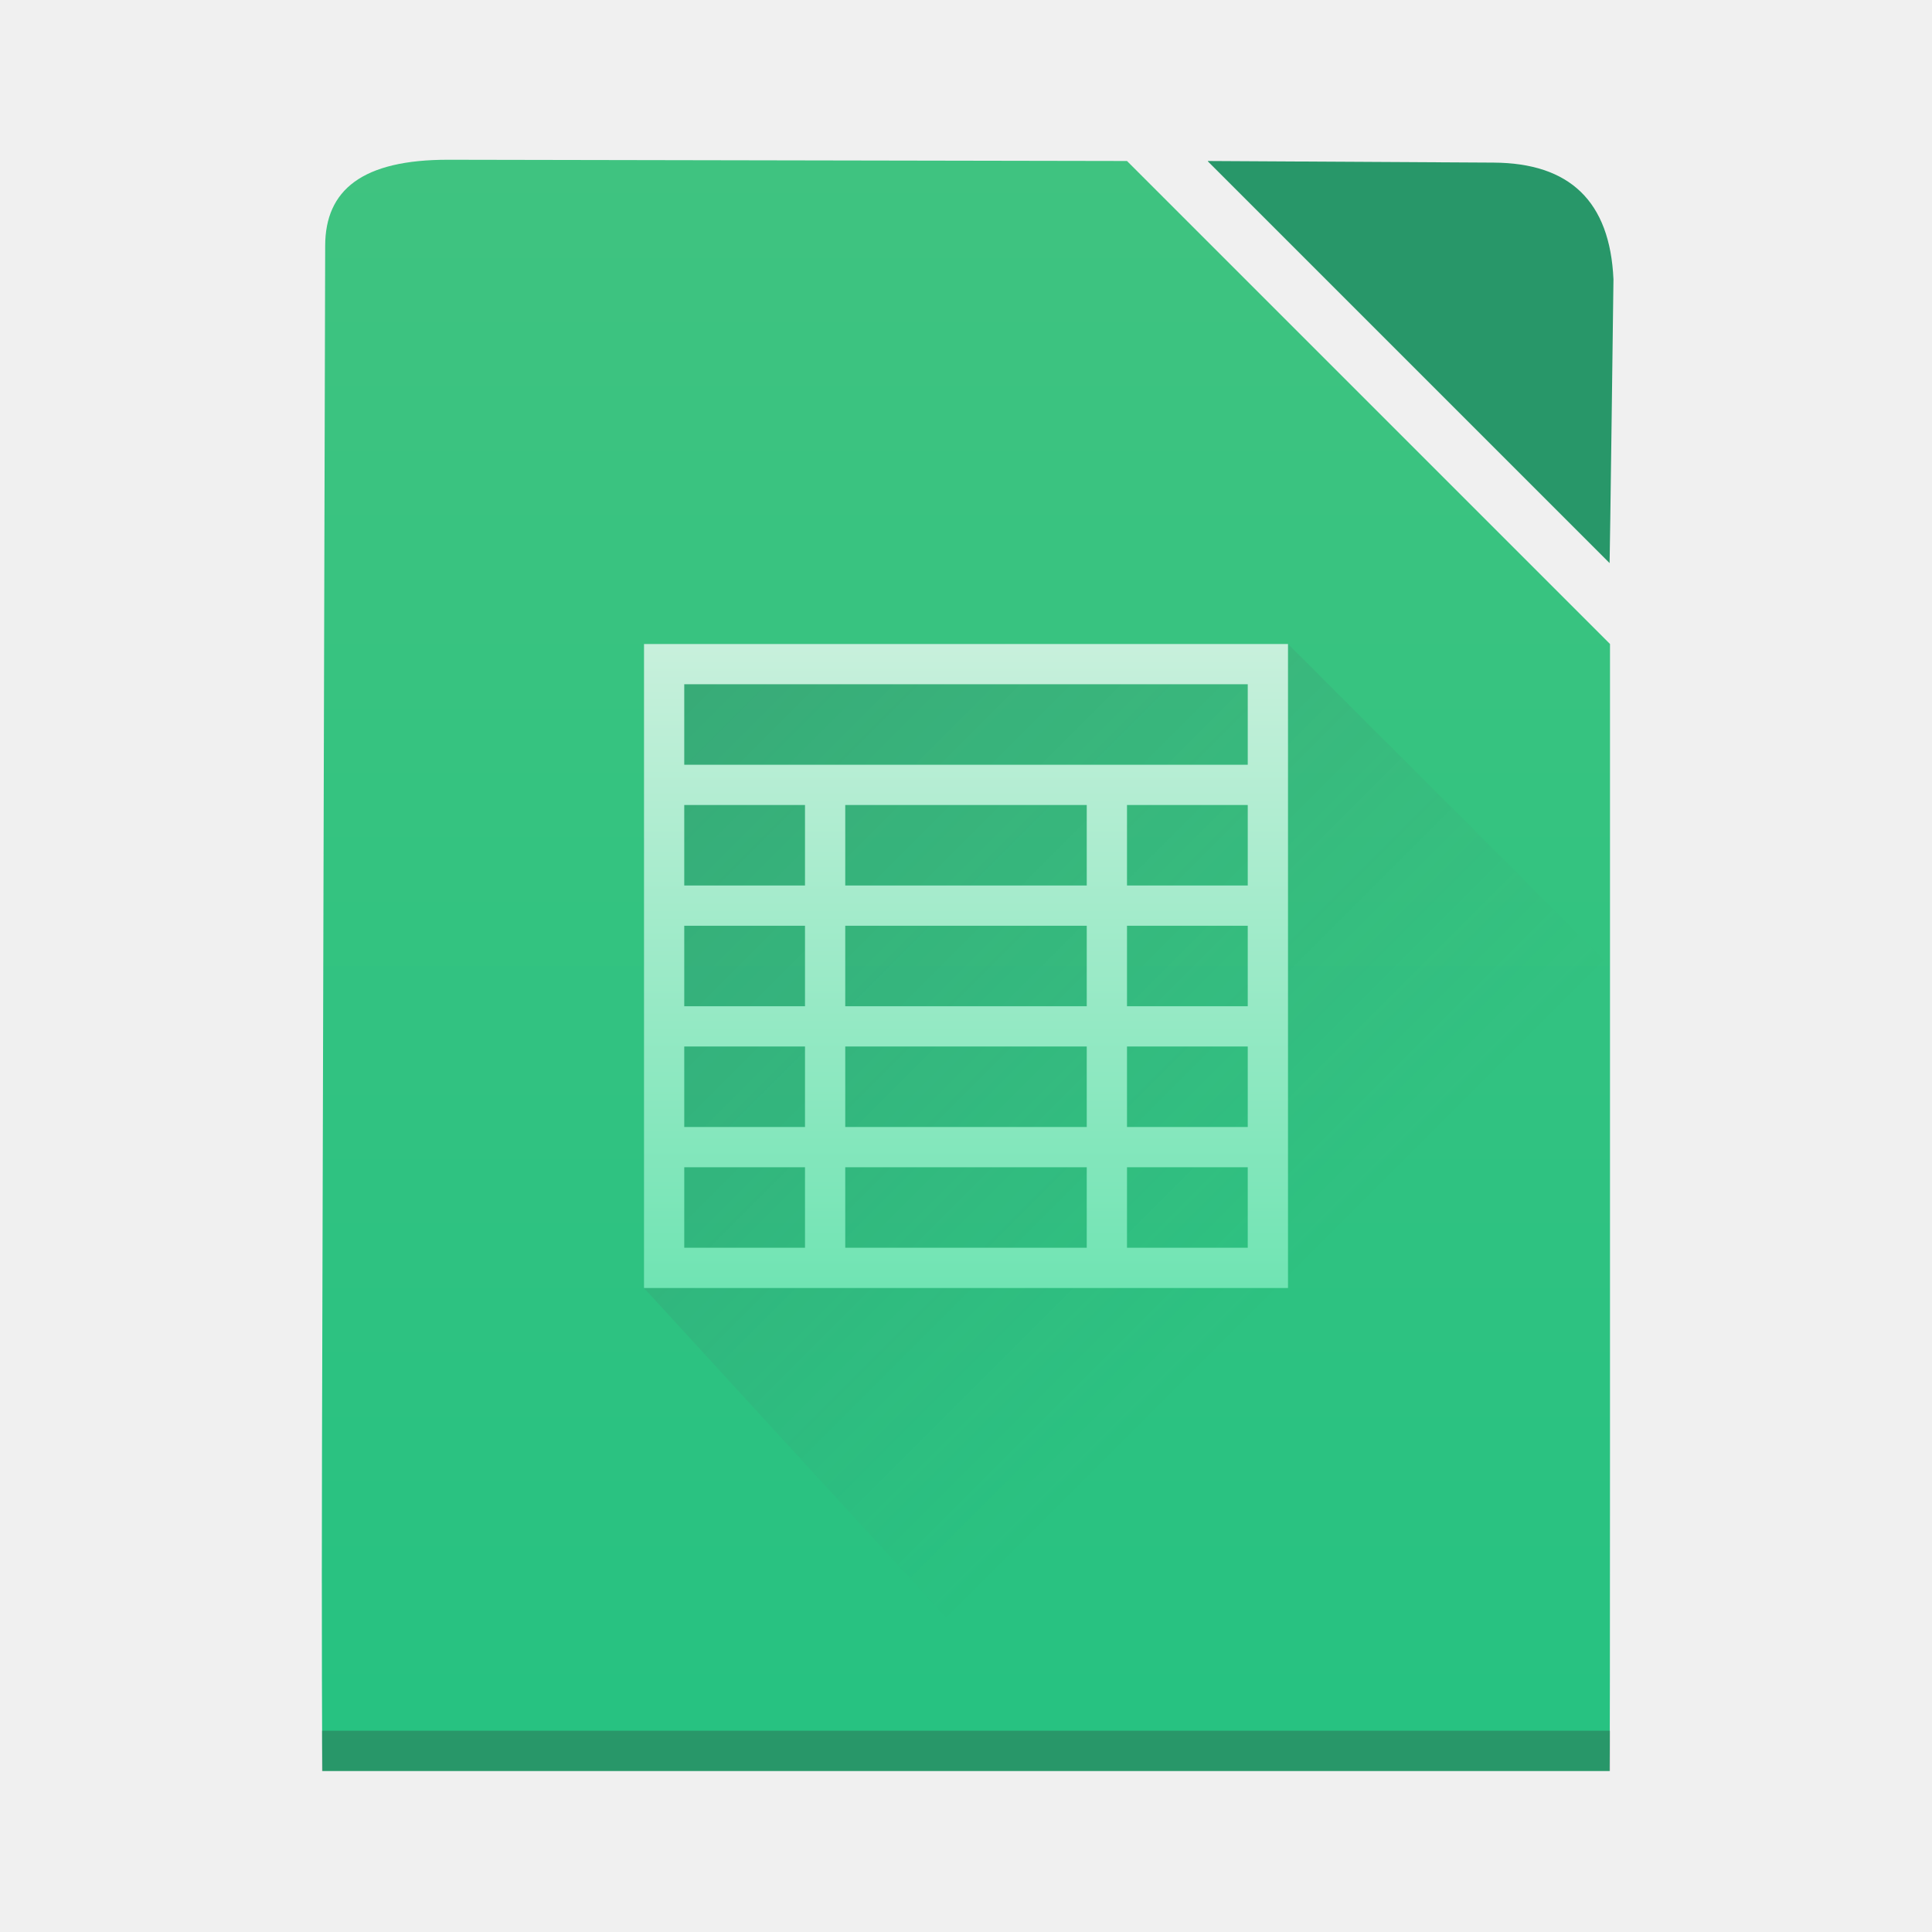
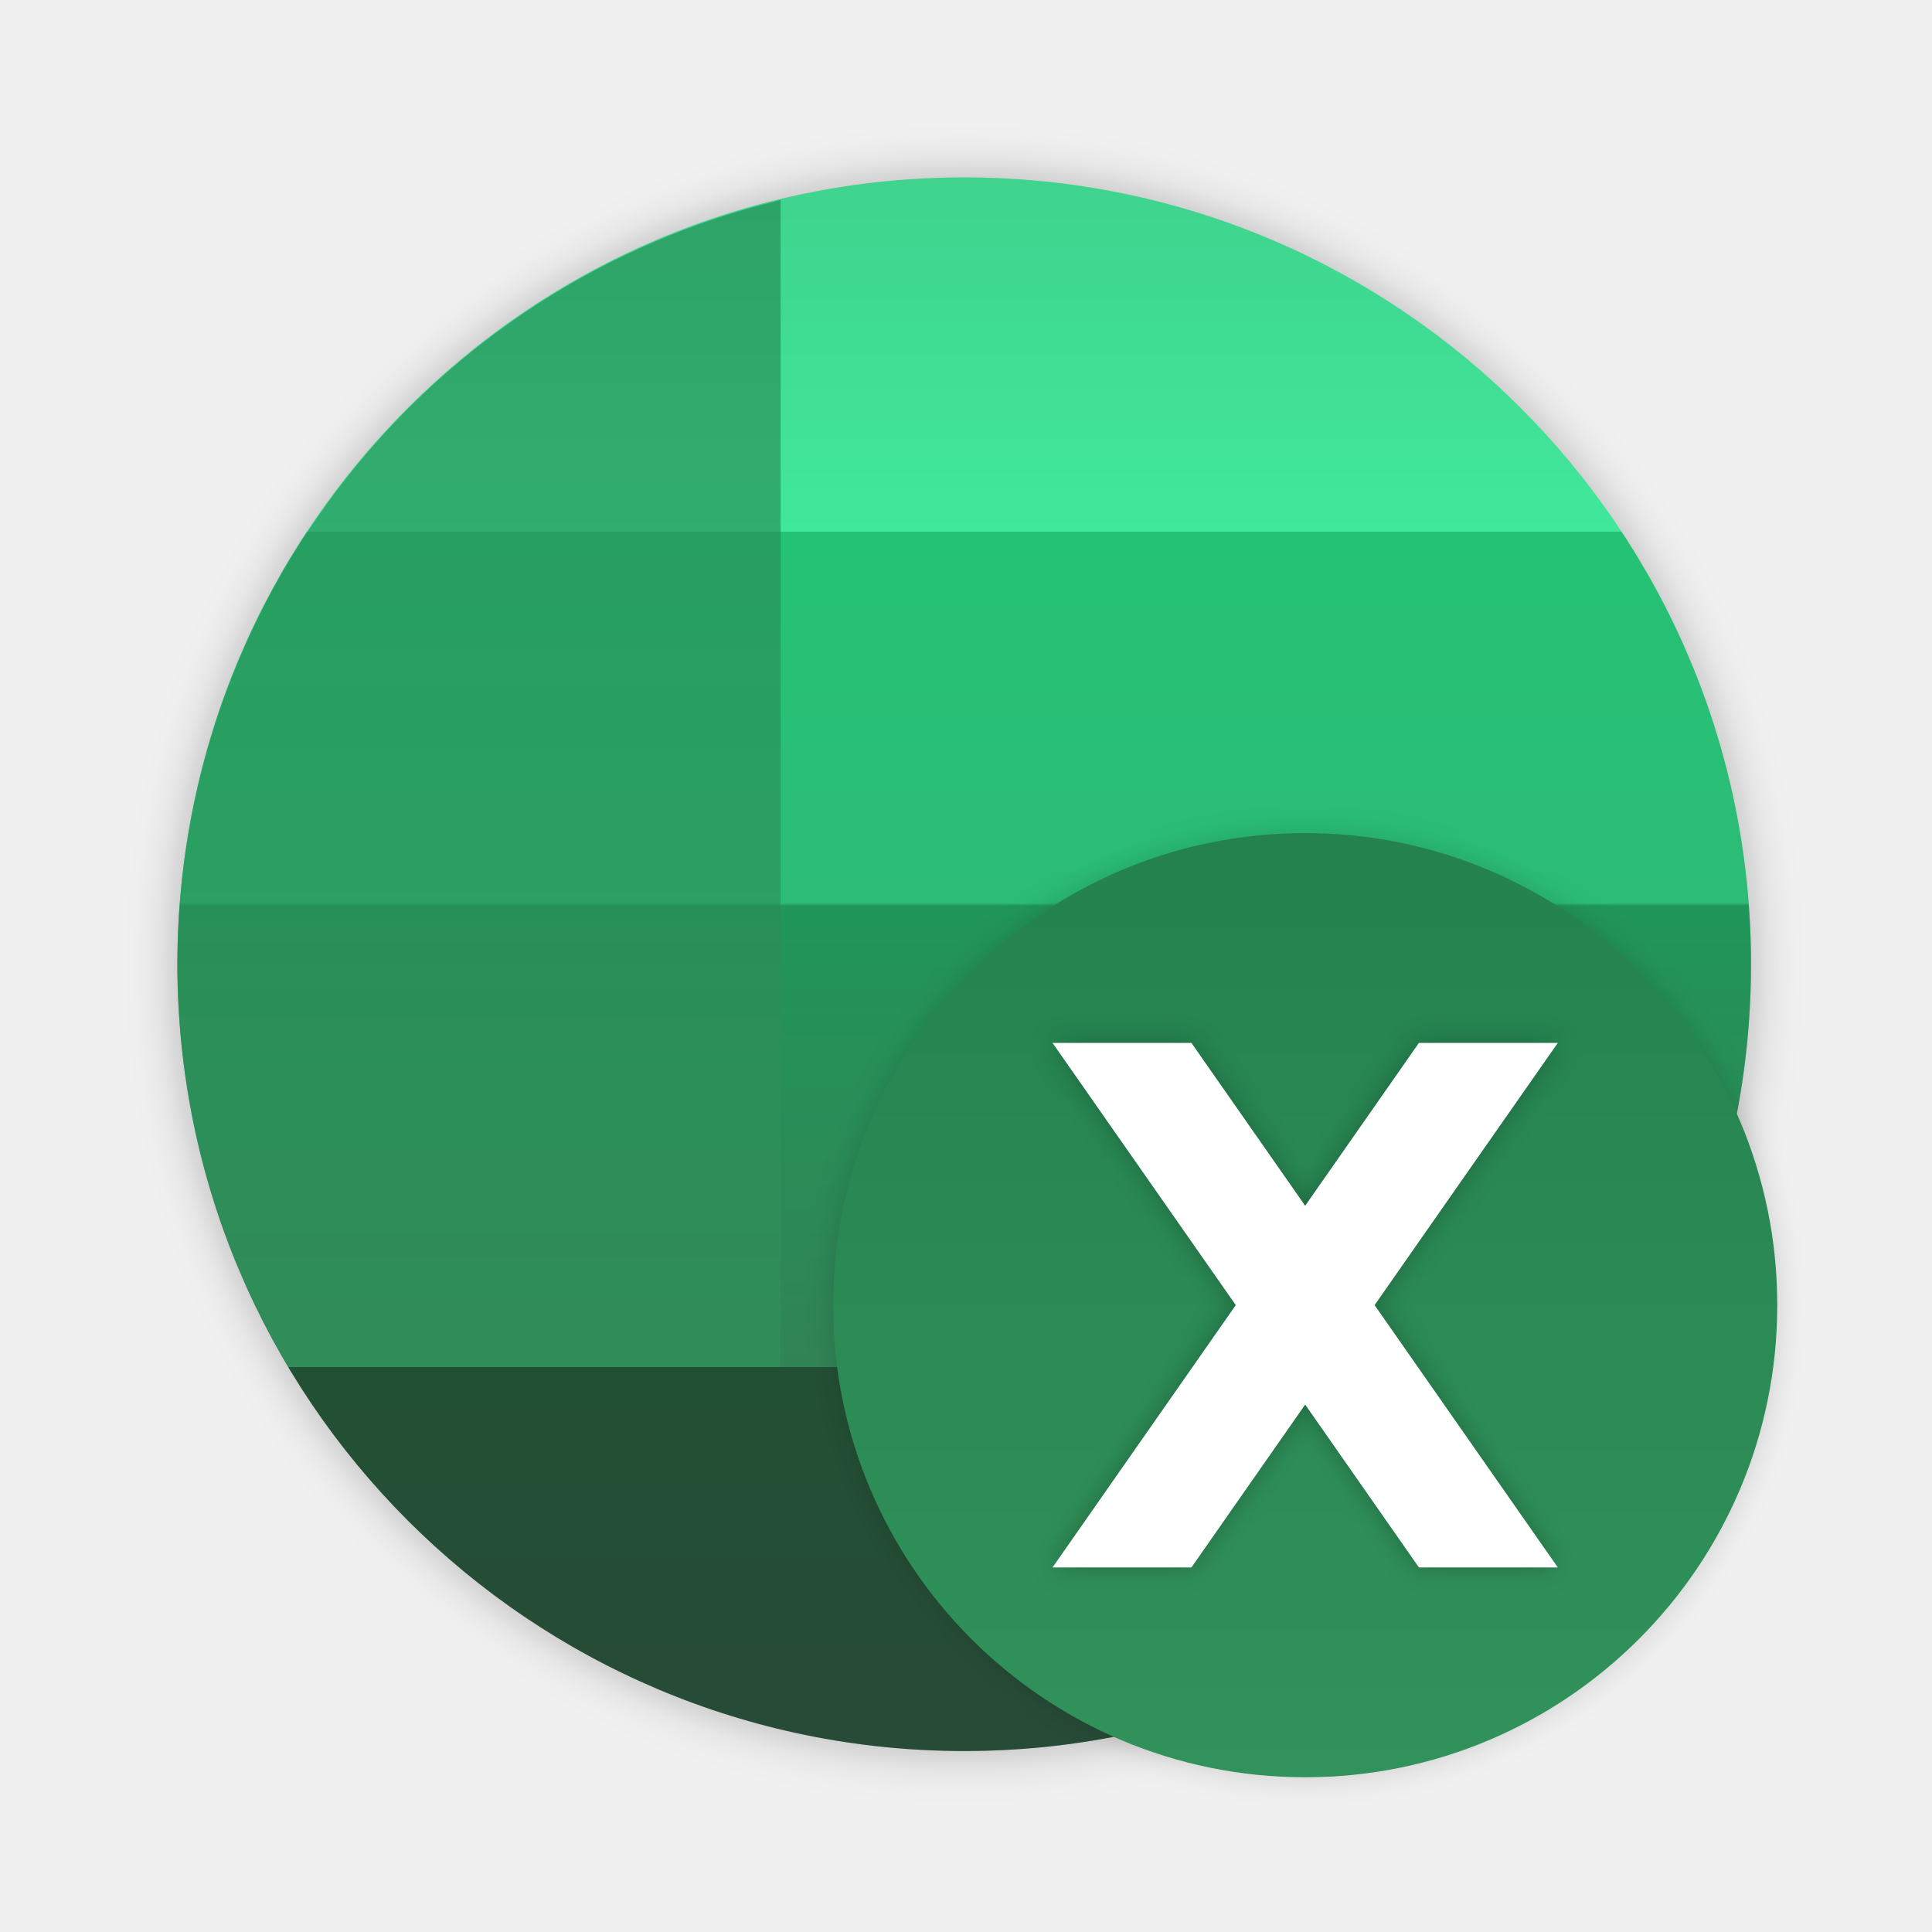
- <svg xmlns="http://www.w3.org/2000/svg" width="48" height="48" version="1.1" id="svg31">
+ <svg xmlns="http://www.w3.org/2000/svg" xmlns:xlink="http://www.w3.org/1999/xlink" width="48" height="48" version="1.1" id="svg31">
  <defs id="defs17">
    <linearGradient id="a" y1="517.8" y2="533.8" x1="404.98" x2="420.98" gradientUnits="userSpaceOnUse" gradientTransform="translate(-388.98-501.8)">
      <stop stop-color="#383e51" id="stop2" />
      <stop offset="1" stop-color="#655c6f" stop-opacity="0" id="stop4" />
    </linearGradient>
    <linearGradient id="b" y1="785.71" y2="727.71" gradientUnits="userSpaceOnUse" x2="0" gradientTransform="matrix(.72727 0 0 .68966.727 1.931)">
      <stop stop-color="#26c281" id="stop7" />
      <stop offset="1" stop-color="#3fc380" id="stop9" />
    </linearGradient>
    <linearGradient id="c" y1="531.8" y2="515.8" x2="0" gradientUnits="userSpaceOnUse">
      <stop stop-color="#70e4b3" id="stop12" />
      <stop offset="1" stop-color="#c8f0dc" id="stop14" />
    </linearGradient>
+     <filter id="e" x="-0.036" y="-0.036" width="1.072" height="1.072" color-interpolation-filters="sRGB">
+       <feGaussianBlur stdDeviation="0.9" id="feGaussianBlur210" />
+     </filter>
+     <linearGradient id="d" x1="32" x2="32" y1="2" y2="62" gradientUnits="userSpaceOnUse">
+       <stop stop-opacity="0" offset="0" id="stop213" />
+       <stop offset="1" id="stop215" />
+     </linearGradient>
+     <linearGradient id="c-3" x1="32" x2="32" y1="2" y2="62" gradientUnits="userSpaceOnUse">
+       <stop stop-color="#3fd38e" offset="0" id="stop226" />
+       <stop stop-color="#40e89b" offset=".225" id="stop228" />
+       <stop stop-color="#24c275" offset=".225" id="stop230" />
+       <stop stop-color="#2cbc76" offset=".461" id="stop232" />
+       <stop stop-color="#219659" offset=".463" id="stop234" />
+       <stop stop-color="#318356" offset=".756" id="stop236" />
+       <stop stop-color="#225034" offset=".756" id="stop238" />
+       <stop stop-color="#274b37" offset="1" id="stop240" />
+     </linearGradient>
+     <filter id="g" x="-0.036" y="-0.036" width="1.072" height="1.072" color-interpolation-filters="sRGB">
+       <feGaussianBlur stdDeviation="0.72" id="feGaussianBlur218" />
+     </filter>
+     <linearGradient id="f" x1="45" x2="45" y1="27" y2="63" gradientUnits="userSpaceOnUse" xlink:href="#a-6" />
+     <linearGradient id="a-6">
+       <stop stop-color="#23824e" offset="0" id="stop221" />
+       <stop stop-color="#32925b" offset="1" id="stop223" />
+     </linearGradient>
+     <filter id="h" x="-0.061" y="-0.059" width="1.122" height="1.118" color-interpolation-filters="sRGB">
+       <feGaussianBlur stdDeviation="0.491" id="feGaussianBlur245" />
+     </filter>
+     <linearGradient id="b-36" x1="13.5" x2="13.5" y1="2.863" y2="47.359" gradientUnits="userSpaceOnUse" xlink:href="#a-6" />
  </defs>
-   <g transform="translate(-384.57,-499.8)" id="g29">
-     <path fill="url(#b)" d="m 395.714,503.769 c -2.144,-0.004 -3.062,0.75 -3.065,2.136 L 392.57,535.8 c -0.012,4.432 0.004,8 0.01,8 h 31.98 c 0.006,0 0.01,-3.568 0.01,-8 v -20 l -12,-12 z" id="path19" />
-     <rect width="32" x="392.57" y="542.8" fill="#2e3132" height="1" fill-opacity="0.294" id="rect21" />
-     <path opacity="0.2" fill="url(#a)" fill-rule="evenodd" d="M 16,16 V 32 L 27,44 H 40 V 24 l -8,-8 z" transform="translate(384.57,499.8)" id="path23" />
-     <path fill="url(#c)" color="#000000" d="m 400.57,515.8 v 16 h 16 v -16 z m 1,1 h 14 v 2 h -14 z m 0,3 h 3 v 2 h -3 z m 4,0 h 6 v 2 h -6 z m 7,0 h 3 v 2 h -3 z m -11,3 h 3 v 2 h -3 z m 4,0 h 6 v 2 h -6 z m 7,0 h 3 v 2 h -3 z m -11,3 h 3 v 2 h -3 z m 4,0 h 6 v 2 h -6 z m 7,0 h 3 v 2 h -3 z m -11,3 h 3 v 2 h -3 z m 4,0 h 6 v 2 h -6 z m 7,0 h 3 v 2 h -3 z" id="path25" />
-     <path fill="#289769" d="m 424.56,513.79 c 0.006,-0.009 0.096,-7.049 0.096,-7.049 C 424.57,504.8 423.57,503.85 421.675,503.84 L 414.58,503.8 v 0.01 z" id="path27" />
+   <g transform="matrix(0.6516073,0,0,0.6516073,3.104257,3.104257)" id="g271">
+     <g fill-rule="evenodd" id="g263">
+       <circle cx="32" cy="32" r="30" filter="url(#e)" opacity="0.25" style="paint-order:stroke fill markers" id="circle253" />
+       <circle cx="32" cy="32" r="30" fill="url(#d)" opacity="0.15" style="fill:url(#d);paint-order:stroke fill markers" id="circle255" />
+       <circle cx="32" cy="32" r="30" style="fill:url(#c-3);paint-order:stroke fill markers" id="circle257" />
+       <circle transform="matrix(0.75,0,0,0.75,21,21)" cx="32" cy="32" r="24" filter="url(#g)" opacity="0.15" style="paint-order:stroke fill markers" id="circle259" />
+       <circle cx="45" cy="45" r="18" style="fill:url(#f);paint-order:stroke fill markers" id="circle261" />
+     </g>
+     <path d="m 35.367,35 6.987,9.998 -6.987,10.002 h 5.296 l 4.337,-6.21 4.337,6.21 h 5.296 L 47.647,44.998 54.633,35 H 49.337 L 45,41.209 40.663,35 Z" filter="url(#h)" opacity="0.25" id="path265" />
+     <path d="m 35.367,35 6.987,9.998 -6.987,10.002 h 5.296 l 4.337,-6.21 4.337,6.21 h 5.296 L 47.647,44.998 54.633,35 H 49.337 L 45,41.209 40.663,35 Z" fill="#ffffff" id="path267" />
+     <path d="m 25,2.863 a 30,30 0 0 0 -23,29.137 30,30 0 0 0 4.268,15.359 h 18.732 V 2.863 Z" fill-rule="evenodd" opacity="0.6" style="fill:url(#b-36);paint-order:stroke fill markers" id="path269" />
  </g>
</svg>
